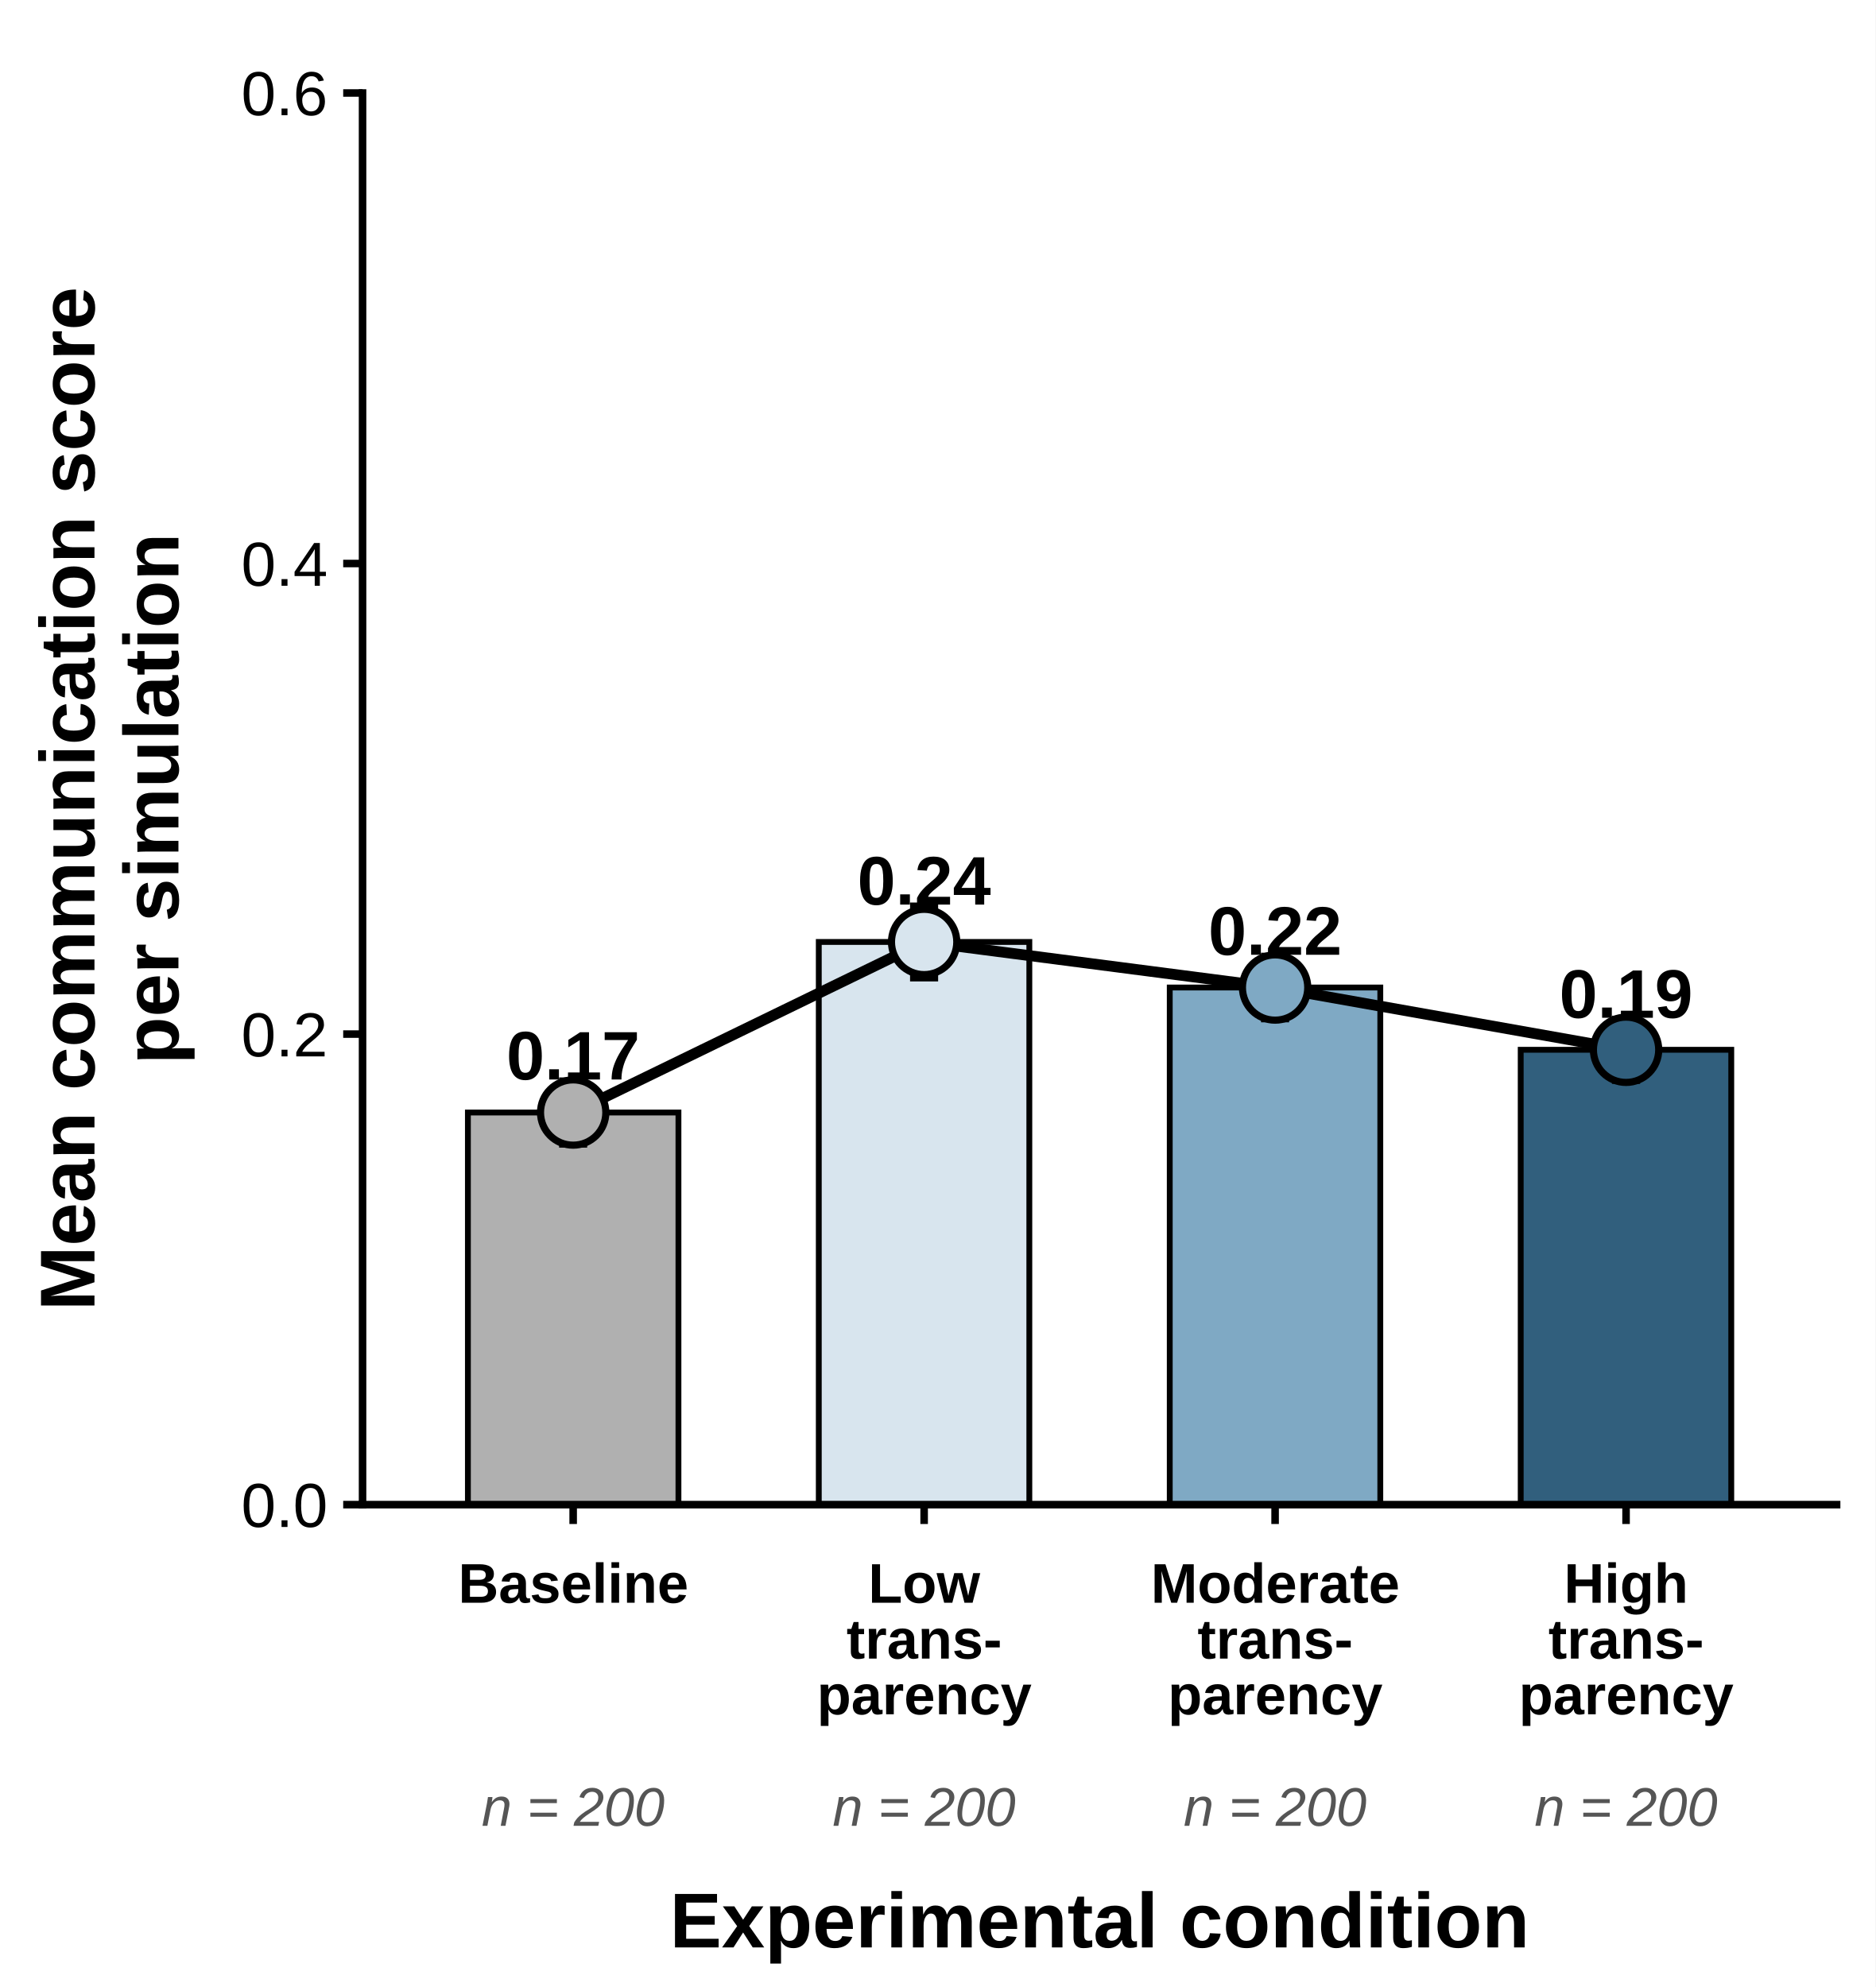
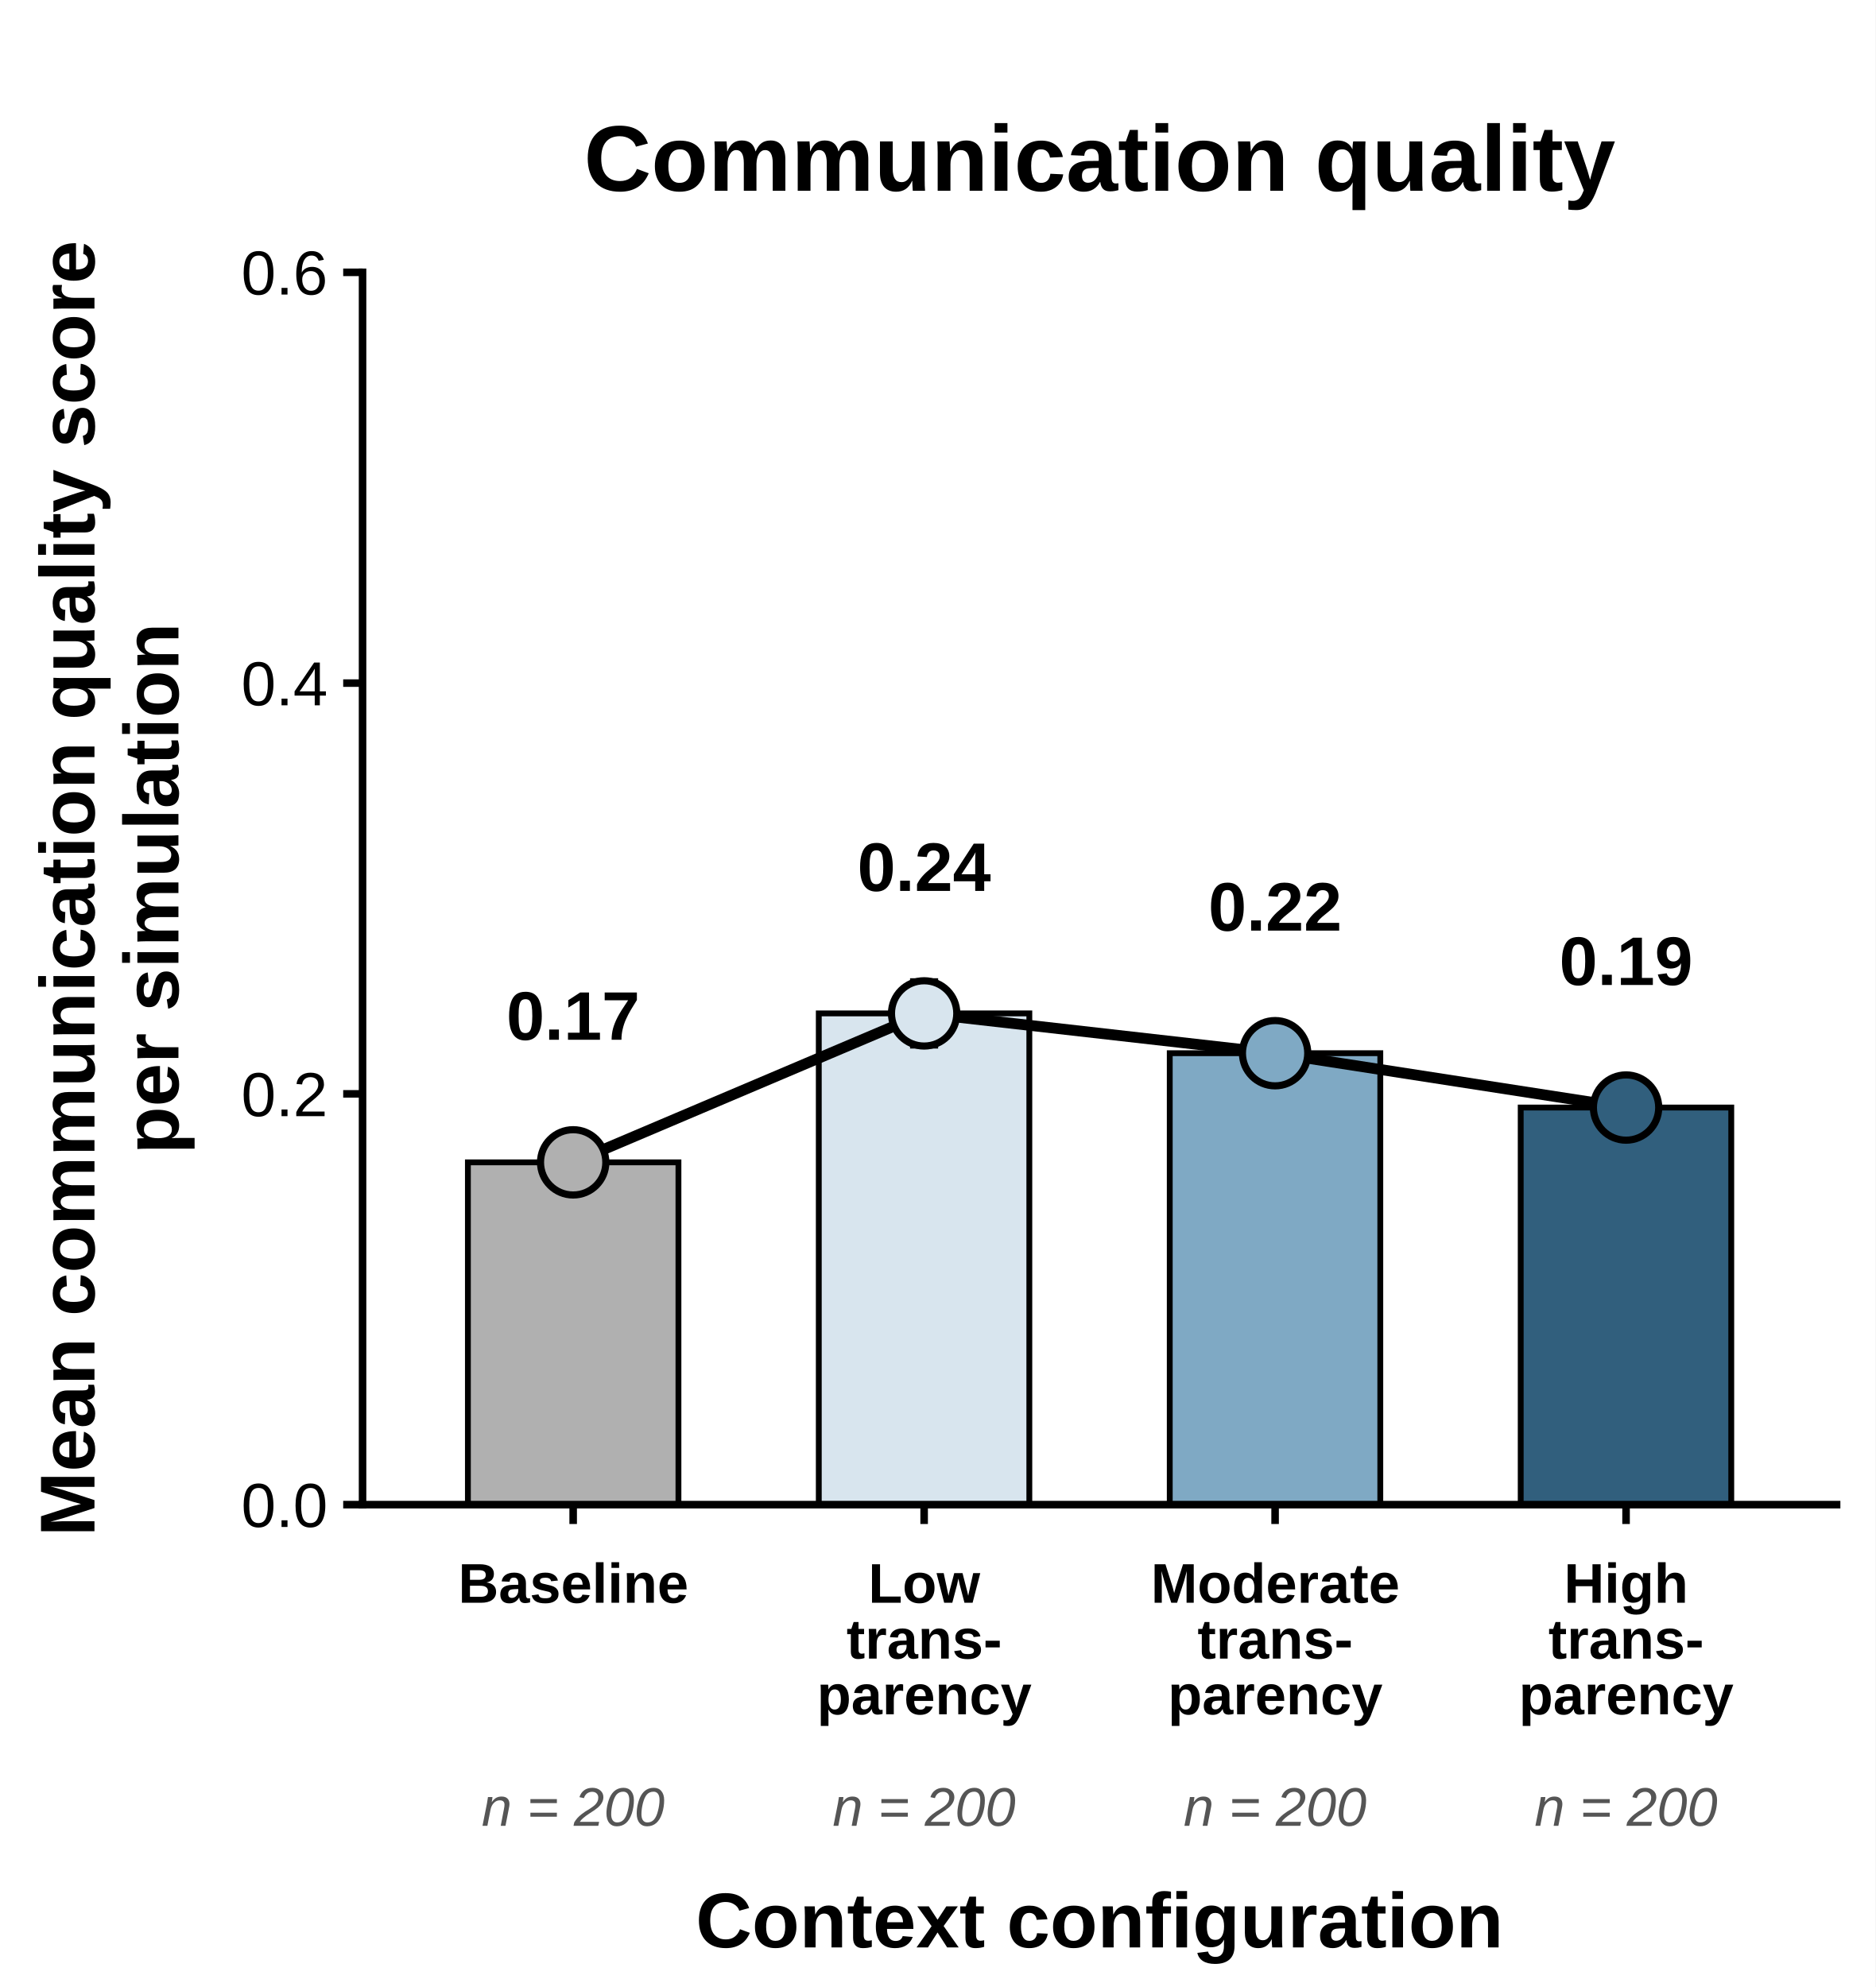
<svg xmlns="http://www.w3.org/2000/svg" width="241.20pt" height="255.60pt" viewBox="0 0 241.20 255.60">
  <g class="svglite">
    <defs>
      <style type="text/css">
    .svglite line, .svglite polyline, .svglite polygon, .svglite path, .svglite rect, .svglite circle {
      fill: none;
      stroke: #000000;
      stroke-linecap: round;
      stroke-linejoin: round;
      stroke-miterlimit: 10.00;
    }
    .svglite text {
      white-space: pre;
    }
    .svglite g.glyphgroup path {
      fill: inherit;
      stroke: none;
    }
  </style>
    </defs>
    <rect width="100%" height="100%" style="stroke: none; fill: #FFFFFF;" />
    <defs>
      <clipPath id="cpMC4wMHwyNDEuMjB8MC4wMHwyNTUuNjA=">
        <rect x="0.00" y="0.00" width="241.20" height="255.60" />
      </clipPath>
    </defs>
    <g clip-path="url(#cpMC4wMHwyNDEuMjB8MC4wMHwyNTUuNjA=)">
      <rect x="0.00" y="0.00" width="241.20" height="255.60" style="stroke-width: 0.97; stroke: #FFFFFF; fill: #FFFFFF;" />
-       <rect x="46.63" y="11.96" width="189.59" height="181.60" style="stroke-width: 0.97; stroke: none; fill: #FFFFFF;" />
-       <rect x="60.18" y="143.11" width="27.08" height="50.44" style="stroke-width: 0.75; stroke-linecap: butt; stroke-linejoin: miter; fill: #B0B0B0;" />
-       <rect x="105.31" y="121.17" width="27.08" height="72.39" style="stroke-width: 0.75; stroke-linecap: butt; stroke-linejoin: miter; fill: #D8E5EE;" />
-       <rect x="150.45" y="127.03" width="27.08" height="66.52" style="stroke-width: 0.75; stroke-linecap: butt; stroke-linejoin: miter; fill: #7FA9C4;" />
-       <rect x="195.59" y="135.04" width="27.08" height="58.52" style="stroke-width: 0.75; stroke-linecap: butt; stroke-linejoin: miter; fill: #315F7D;" />
-       <polyline points="73.72,143.11 118.86,121.17 164.00,127.03 209.14,135.04 " style="stroke-width: 1.39; stroke-linecap: butt;" />
-       <polyline points="71.91,139.34 75.52,139.34 " style="stroke-width: 1.49; stroke-linecap: butt;" />
-       <polyline points="73.72,139.34 73.72,146.88 " style="stroke-width: 1.49; stroke-linecap: butt;" />
-       <polyline points="71.91,146.88 75.52,146.88 " style="stroke-width: 1.49; stroke-linecap: butt;" />
-       <polyline points="117.05,116.84 120.66,116.84 " style="stroke-width: 1.49; stroke-linecap: butt;" />
-       <polyline points="118.86,116.84 118.86,125.50 " style="stroke-width: 1.49; stroke-linecap: butt;" />
-       <polyline points="117.05,125.50 120.66,125.50 " style="stroke-width: 1.49; stroke-linecap: butt;" />
-       <polyline points="162.19,123.30 165.80,123.30 " style="stroke-width: 1.49; stroke-linecap: butt;" />
-       <polyline points="164.00,123.30 164.00,130.76 " style="stroke-width: 1.49; stroke-linecap: butt;" />
-       <polyline points="162.19,130.76 165.80,130.76 " style="stroke-width: 1.49; stroke-linecap: butt;" />
-       <polyline points="207.33,131.40 210.94,131.40 " style="stroke-width: 1.49; stroke-linecap: butt;" />
-       <polyline points="209.14,131.40 209.14,138.68 " style="stroke-width: 1.49; stroke-linecap: butt;" />
-       <polyline points="207.33,138.68 210.94,138.68 " style="stroke-width: 1.49; stroke-linecap: butt;" />
-       <circle cx="73.72" cy="143.11" r="4.20" style="stroke-width: 0.92; fill: #B0B0B0;" />
-       <circle cx="118.86" cy="121.17" r="4.20" style="stroke-width: 0.92; fill: #D8E5EE;" />
-       <circle cx="164.00" cy="127.03" r="4.20" style="stroke-width: 0.92; fill: #7FA9C4;" />
-       <circle cx="209.14" cy="135.04" r="4.20" style="stroke-width: 0.92; fill: #315F7D;" />
-       <text x="73.72" y="138.86" text-anchor="middle" style="font-size: 8.82px; font-weight: bold; font-family: &quot;Arial&quot;;" textLength="17.17px" lengthAdjust="spacingAndGlyphs">0.17</text>
-       <text x="118.86" y="116.36" text-anchor="middle" style="font-size: 8.82px; font-weight: bold; font-family: &quot;Arial&quot;;" textLength="17.17px" lengthAdjust="spacingAndGlyphs">0.24</text>
-       <text x="164.00" y="122.82" text-anchor="middle" style="font-size: 8.82px; font-weight: bold; font-family: &quot;Arial&quot;;" textLength="17.17px" lengthAdjust="spacingAndGlyphs">0.22</text>
-       <text x="209.14" y="130.92" text-anchor="middle" style="font-size: 8.82px; font-weight: bold; font-family: &quot;Arial&quot;;" textLength="17.17px" lengthAdjust="spacingAndGlyphs">0.19</text>
-       <polyline points="46.63,193.55 46.63,11.96 " style="stroke-width: 0.97; stroke-linecap: square;" />
+       <rect x="46.63" y="35.03" width="189.59" height="158.53" style="stroke-width: 0.97; stroke: none; fill: #FFFFFF;" />
+       <rect x="60.18" y="149.52" width="27.08" height="44.04" style="stroke-width: 0.75; stroke-linecap: butt; stroke-linejoin: miter; fill: #B0B0B0;" />
+       <rect x="105.31" y="130.36" width="27.08" height="63.19" style="stroke-width: 0.75; stroke-linecap: butt; stroke-linejoin: miter; fill: #D8E5EE;" />
+       <rect x="150.45" y="135.48" width="27.08" height="58.07" style="stroke-width: 0.75; stroke-linecap: butt; stroke-linejoin: miter; fill: #7FA9C4;" />
+       <rect x="195.59" y="142.47" width="27.08" height="51.08" style="stroke-width: 0.75; stroke-linecap: butt; stroke-linejoin: miter; fill: #315F7D;" />
+       <polyline points="73.72,149.52 118.86,130.36 164.00,135.48 209.14,142.47 " style="stroke-width: 1.39; stroke-linecap: butt;" />
+       <polyline points="71.91,146.23 75.52,146.23 " style="stroke-width: 1.49; stroke-linecap: butt;" />
+       <polyline points="73.72,146.23 73.72,152.81 " style="stroke-width: 1.49; stroke-linecap: butt;" />
+       <polyline points="71.91,152.81 75.52,152.81 " style="stroke-width: 1.49; stroke-linecap: butt;" />
+       <polyline points="117.05,126.58 120.66,126.58 " style="stroke-width: 1.49; stroke-linecap: butt;" />
+       <polyline points="118.86,126.58 118.86,134.14 " style="stroke-width: 1.49; stroke-linecap: butt;" />
+       <polyline points="117.05,134.14 120.66,134.14 " style="stroke-width: 1.49; stroke-linecap: butt;" />
+       <polyline points="162.19,132.23 165.80,132.23 " style="stroke-width: 1.49; stroke-linecap: butt;" />
+       <polyline points="164.00,132.23 164.00,138.74 " style="stroke-width: 1.49; stroke-linecap: butt;" />
+       <polyline points="162.19,138.74 165.80,138.74 " style="stroke-width: 1.49; stroke-linecap: butt;" />
+       <polyline points="207.33,139.30 210.94,139.30 " style="stroke-width: 1.49; stroke-linecap: butt;" />
+       <polyline points="209.14,139.30 209.14,145.65 " style="stroke-width: 1.49; stroke-linecap: butt;" />
+       <polyline points="207.33,145.65 210.94,145.65 " style="stroke-width: 1.49; stroke-linecap: butt;" />
+       <circle cx="73.72" cy="149.52" r="4.20" style="stroke-width: 0.92; fill: #B0B0B0;" />
+       <circle cx="118.86" cy="130.36" r="4.20" style="stroke-width: 0.92; fill: #D8E5EE;" />
+       <circle cx="164.00" cy="135.48" r="4.20" style="stroke-width: 0.92; fill: #7FA9C4;" />
+       <circle cx="209.14" cy="142.47" r="4.20" style="stroke-width: 0.92; fill: #315F7D;" />
+       <text x="73.72" y="133.75" text-anchor="middle" style="font-size: 8.82px; font-weight: bold; font-family: &quot;Arial&quot;;" textLength="17.17px" lengthAdjust="spacingAndGlyphs">0.17</text>
+       <text x="118.86" y="114.60" text-anchor="middle" style="font-size: 8.82px; font-weight: bold; font-family: &quot;Arial&quot;;" textLength="17.17px" lengthAdjust="spacingAndGlyphs">0.24</text>
+       <text x="164.00" y="119.71" text-anchor="middle" style="font-size: 8.82px; font-weight: bold; font-family: &quot;Arial&quot;;" textLength="17.17px" lengthAdjust="spacingAndGlyphs">0.22</text>
+       <text x="209.14" y="126.70" text-anchor="middle" style="font-size: 8.82px; font-weight: bold; font-family: &quot;Arial&quot;;" textLength="17.17px" lengthAdjust="spacingAndGlyphs">0.19</text>
+       <polyline points="46.63,193.55 46.63,35.03 " style="stroke-width: 0.97; stroke-linecap: square;" />
      <text x="42.15" y="196.42" text-anchor="end" style="font-size: 8.00px; font-family: &quot;Arial&quot;;" textLength="11.12px" lengthAdjust="spacingAndGlyphs">0.0</text>
-       <text x="42.15" y="135.89" text-anchor="end" style="font-size: 8.00px; font-family: &quot;Arial&quot;;" textLength="11.12px" lengthAdjust="spacingAndGlyphs">0.2</text>
-       <text x="42.15" y="75.35" text-anchor="end" style="font-size: 8.00px; font-family: &quot;Arial&quot;;" textLength="11.12px" lengthAdjust="spacingAndGlyphs">0.4</text>
-       <text x="42.15" y="14.82" text-anchor="end" style="font-size: 8.00px; font-family: &quot;Arial&quot;;" textLength="11.12px" lengthAdjust="spacingAndGlyphs">0.6</text>
+       <text x="42.15" y="143.58" text-anchor="end" style="font-size: 8.00px; font-family: &quot;Arial&quot;;" textLength="11.12px" lengthAdjust="spacingAndGlyphs">0.2</text>
+       <text x="42.15" y="90.73" text-anchor="end" style="font-size: 8.00px; font-family: &quot;Arial&quot;;" textLength="11.12px" lengthAdjust="spacingAndGlyphs">0.4</text>
+       <text x="42.15" y="37.89" text-anchor="end" style="font-size: 8.00px; font-family: &quot;Arial&quot;;" textLength="11.12px" lengthAdjust="spacingAndGlyphs">0.6</text>
      <polyline points="44.14,193.55 46.63,193.55 " style="stroke-width: 0.97; stroke-linecap: butt;" />
-       <polyline points="44.14,133.02 46.63,133.02 " style="stroke-width: 0.97; stroke-linecap: butt;" />
-       <polyline points="44.14,72.49 46.63,72.49 " style="stroke-width: 0.97; stroke-linecap: butt;" />
-       <polyline points="44.14,11.96 46.63,11.96 " style="stroke-width: 0.97; stroke-linecap: butt;" />
+       <polyline points="44.14,140.71 46.63,140.71 " style="stroke-width: 0.97; stroke-linecap: butt;" />
+       <polyline points="44.14,87.87 46.63,87.87 " style="stroke-width: 0.97; stroke-linecap: butt;" />
+       <polyline points="44.14,35.03 46.63,35.03 " style="stroke-width: 0.97; stroke-linecap: butt;" />
      <polyline points="46.63,193.55 236.22,193.55 " style="stroke-width: 0.97; stroke-linecap: square;" />
      <polyline points="73.72,196.04 73.72,193.55 " style="stroke-width: 0.97; stroke-linecap: butt;" />
      <polyline points="118.86,196.04 118.86,193.55 " style="stroke-width: 0.97; stroke-linecap: butt;" />
      <polyline points="164.00,196.04 164.00,193.55 " style="stroke-width: 0.97; stroke-linecap: butt;" />
      <polyline points="209.14,196.04 209.14,193.55 " style="stroke-width: 0.97; stroke-linecap: butt;" />
      <text x="58.93" y="206.17" style="font-size: 7.20px; font-weight: bold; font-family: &quot;Arial&quot;;" textLength="29.58px" lengthAdjust="spacingAndGlyphs">Baseline</text>
      <text x="61.95" y="234.87" style="font-size: 7.00px; font-style: italic;fill: #555555; font-family: &quot;Arial&quot;;" textLength="3.89px" lengthAdjust="spacingAndGlyphs">n</text>
      <text x="67.78" y="234.87" style="font-size: 7.00px; font-style: italic;fill: #555555; font-family: &quot;Arial&quot;;" textLength="4.09px" lengthAdjust="spacingAndGlyphs">=</text>
      <text x="73.81" y="234.87" style="font-size: 7.00px; font-style: italic;fill: #555555; font-family: &quot;Arial&quot;;" textLength="11.67px" lengthAdjust="spacingAndGlyphs">200</text>
      <text x="111.67" y="206.17" style="font-size: 7.20px; font-weight: bold; font-family: &quot;Arial&quot;;" textLength="14.38px" lengthAdjust="spacingAndGlyphs">Low</text>
      <text x="108.87" y="213.35" style="font-size: 7.20px; font-weight: bold; font-family: &quot;Arial&quot;;" textLength="19.97px" lengthAdjust="spacingAndGlyphs">trans-</text>
      <text x="105.07" y="220.52" style="font-size: 7.20px; font-weight: bold; font-family: &quot;Arial&quot;;" textLength="27.58px" lengthAdjust="spacingAndGlyphs">parency</text>
      <text x="107.09" y="234.87" style="font-size: 7.00px; font-style: italic;fill: #555555; font-family: &quot;Arial&quot;;" textLength="3.89px" lengthAdjust="spacingAndGlyphs">n</text>
      <text x="112.92" y="234.87" style="font-size: 7.00px; font-style: italic;fill: #555555; font-family: &quot;Arial&quot;;" textLength="4.09px" lengthAdjust="spacingAndGlyphs">=</text>
      <text x="118.95" y="234.87" style="font-size: 7.00px; font-style: italic;fill: #555555; font-family: &quot;Arial&quot;;" textLength="11.67px" lengthAdjust="spacingAndGlyphs">200</text>
      <text x="148.02" y="206.17" style="font-size: 7.20px; font-weight: bold; font-family: &quot;Arial&quot;;" textLength="31.95px" lengthAdjust="spacingAndGlyphs">Moderate</text>
      <text x="154.01" y="213.35" style="font-size: 7.20px; font-weight: bold; font-family: &quot;Arial&quot;;" textLength="19.97px" lengthAdjust="spacingAndGlyphs">trans-</text>
      <text x="150.21" y="220.52" style="font-size: 7.20px; font-weight: bold; font-family: &quot;Arial&quot;;" textLength="27.58px" lengthAdjust="spacingAndGlyphs">parency</text>
      <text x="152.23" y="234.87" style="font-size: 7.00px; font-style: italic;fill: #555555; font-family: &quot;Arial&quot;;" textLength="3.89px" lengthAdjust="spacingAndGlyphs">n</text>
      <text x="158.06" y="234.87" style="font-size: 7.00px; font-style: italic;fill: #555555; font-family: &quot;Arial&quot;;" textLength="4.09px" lengthAdjust="spacingAndGlyphs">=</text>
      <text x="164.09" y="234.87" style="font-size: 7.00px; font-style: italic;fill: #555555; font-family: &quot;Arial&quot;;" textLength="11.67px" lengthAdjust="spacingAndGlyphs">200</text>
      <text x="201.15" y="206.17" style="font-size: 7.20px; font-weight: bold; font-family: &quot;Arial&quot;;" textLength="15.97px" lengthAdjust="spacingAndGlyphs">High</text>
      <text x="199.15" y="213.35" style="font-size: 7.20px; font-weight: bold; font-family: &quot;Arial&quot;;" textLength="19.97px" lengthAdjust="spacingAndGlyphs">trans-</text>
      <text x="195.35" y="220.52" style="font-size: 7.20px; font-weight: bold; font-family: &quot;Arial&quot;;" textLength="27.58px" lengthAdjust="spacingAndGlyphs">parency</text>
      <text x="197.37" y="234.87" style="font-size: 7.00px; font-style: italic;fill: #555555; font-family: &quot;Arial&quot;;" textLength="3.89px" lengthAdjust="spacingAndGlyphs">n</text>
      <text x="203.20" y="234.87" style="font-size: 7.00px; font-style: italic;fill: #555555; font-family: &quot;Arial&quot;;" textLength="4.09px" lengthAdjust="spacingAndGlyphs">=</text>
      <text x="209.23" y="234.87" style="font-size: 7.00px; font-style: italic;fill: #555555; font-family: &quot;Arial&quot;;" textLength="11.67px" lengthAdjust="spacingAndGlyphs">200</text>
-       <text x="141.43" y="250.51" text-anchor="middle" style="font-size: 10.00px; font-weight: bold; font-family: &quot;Arial&quot;;" textLength="110.59px" lengthAdjust="spacingAndGlyphs">Experimental condition</text>
-       <text transform="translate(12.15,102.75) rotate(-90)" text-anchor="middle" style="font-size: 10.00px; font-weight: bold; font-family: &quot;Arial&quot;;" textLength="131.72px" lengthAdjust="spacingAndGlyphs">Mean communication score</text>
-       <text transform="translate(22.95,102.75) rotate(-90)" text-anchor="middle" style="font-size: 10.00px; font-weight: bold; font-family: &quot;Arial&quot;;" textLength="68.36px" lengthAdjust="spacingAndGlyphs">per simulation</text>
+       <text x="141.43" y="250.51" text-anchor="middle" style="font-size: 10.00px; font-weight: bold; font-family: &quot;Arial&quot;;" textLength="103.89px" lengthAdjust="spacingAndGlyphs">Context configuration</text>
+       <text transform="translate(12.15,114.29) rotate(-90)" text-anchor="middle" style="font-size: 10.00px; font-weight: bold; font-family: &quot;Arial&quot;;" textLength="166.73px" lengthAdjust="spacingAndGlyphs">Mean communication quality score</text>
+       <text transform="translate(22.95,114.29) rotate(-90)" text-anchor="middle" style="font-size: 10.00px; font-weight: bold; font-family: &quot;Arial&quot;;" textLength="68.36px" lengthAdjust="spacingAndGlyphs">per simulation</text>
+       <text x="141.43" y="24.54" text-anchor="middle" style="font-size: 12.00px; font-weight: bold; font-family: &quot;Arial&quot;;" textLength="132.64px" lengthAdjust="spacingAndGlyphs">Communication quality</text>
    </g>
  </g>
</svg>
